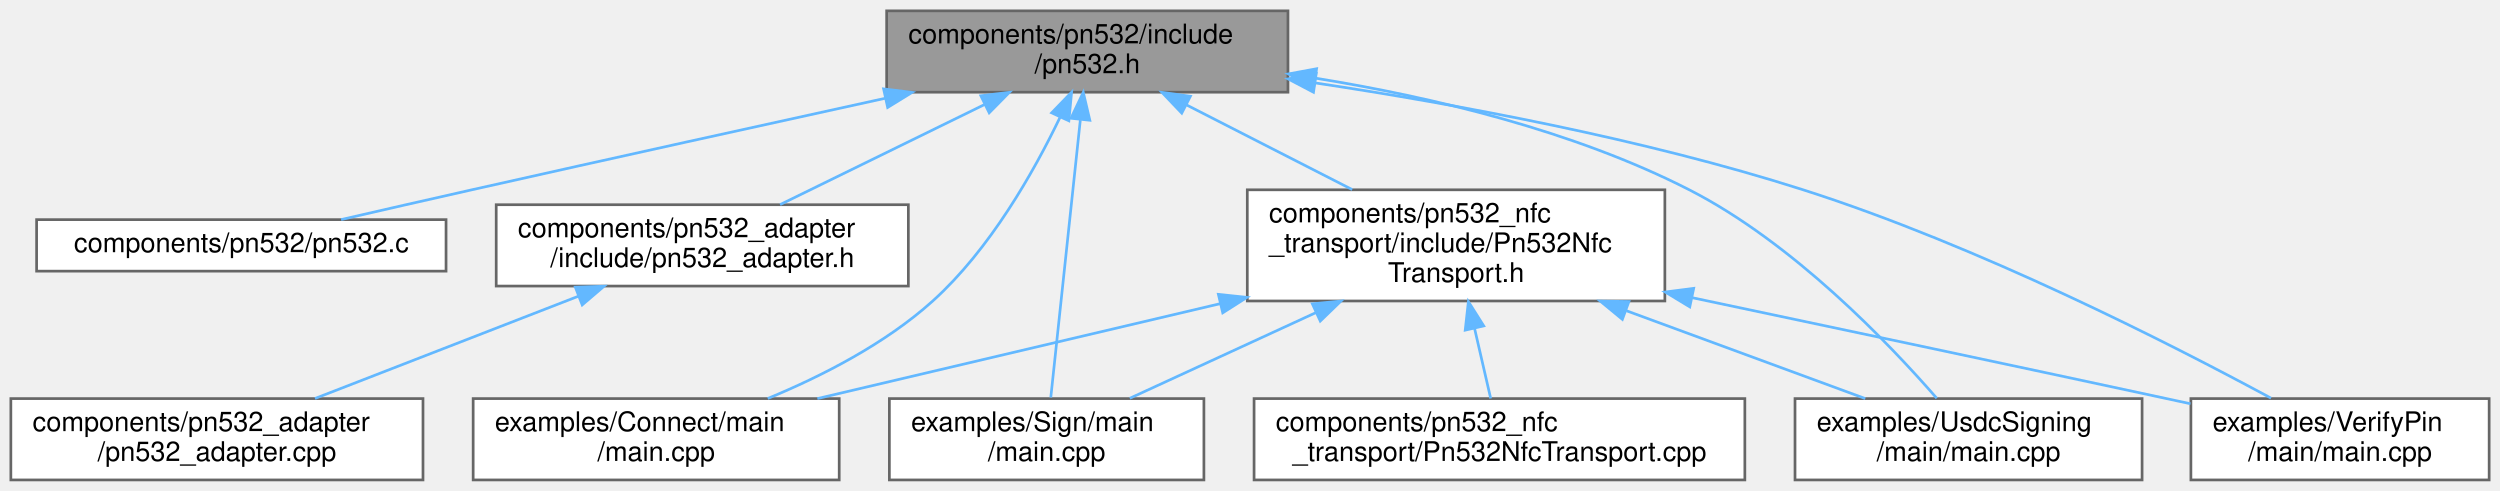
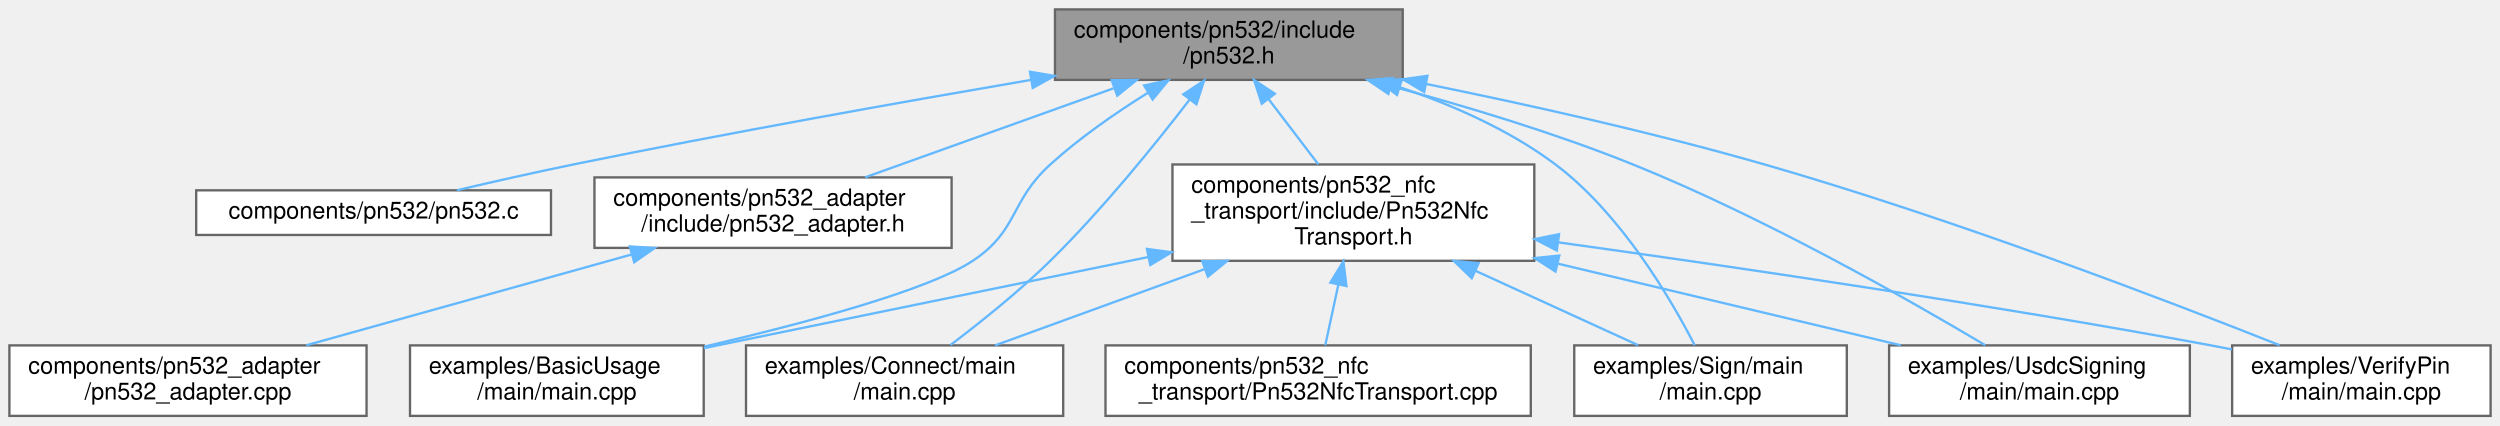
- <svg xmlns="http://www.w3.org/2000/svg" xmlns:xlink="http://www.w3.org/1999/xlink" width="922pt" height="181pt" viewBox="0.00 0.00 922.00 181.00">
+ <svg xmlns="http://www.w3.org/2000/svg" xmlns:xlink="http://www.w3.org/1999/xlink" width="1064pt" height="181pt" viewBox="0.00 0.00 1064.00 181.00">
  <g id="graph0" class="graph" transform="scale(1 1) rotate(0) translate(4 177)">
    <g id="Node000001" class="node">
      <g id="a_Node000001">
        <a xlink:title="Low-level PN532 NFC controller driver for ESP-IDF (SPI and I²C).">
-           <polygon fill="#999999" stroke="#666666" points="471,-173 323,-173 323,-143 471,-143 471,-173" />
-           <text text-anchor="start" x="331" y="-161" font-family="Helvetica,sans-Serif" font-size="10.00">components/pn532/include</text>
-           <text text-anchor="middle" x="397" y="-150" font-family="Helvetica,sans-Serif" font-size="10.00">/pn532.h</text>
+           <polygon fill="#999999" stroke="#666666" points="593,-173 445,-173 445,-143 593,-143 593,-173" />
+           <text text-anchor="start" x="453" y="-161" font-family="Helvetica,sans-Serif" font-size="10.00">components/pn532/include</text>
+           <text text-anchor="middle" x="519" y="-150" font-family="Helvetica,sans-Serif" font-size="10.00">/pn532.h</text>
        </a>
      </g>
    </g>
    <g id="Node000002" class="node">
      <g id="a_Node000002">
        <a xlink:href="pn532_8c.html" target="_top" xlink:title=" ">
-           <polygon fill="white" stroke="#666666" points="160.5,-96 9.5,-96 9.5,-77 160.5,-77 160.5,-96" />
-           <text text-anchor="middle" x="85" y="-84" font-family="Helvetica,sans-Serif" font-size="10.00">components/pn532/pn532.c</text>
+           <polygon fill="white" stroke="#666666" points="230.5,-96 79.5,-96 79.5,-77 230.5,-77 230.5,-96" />
+           <text text-anchor="middle" x="155" y="-84" font-family="Helvetica,sans-Serif" font-size="10.00">components/pn532/pn532.c</text>
        </a>
      </g>
    </g>
    <g id="edge1_Node000001_Node000002" class="edge">
      <g id="a_edge1_Node000001_Node000002">
        <a xlink:title=" ">
-           <path fill="none" stroke="#63b8ff" d="M322.56,-140.78C278.23,-131.07 220.88,-118.44 170,-107 154.19,-103.45 136.75,-99.46 121.8,-96.02" />
-           <polygon fill="#63b8ff" stroke="#63b8ff" points="321.87,-144.21 332.39,-142.93 323.37,-137.37 321.87,-144.21" />
+           <path fill="none" stroke="#63b8ff" d="M434.67,-142.98C379.22,-133.49 305.13,-120.3 240,-107 223.68,-103.67 205.69,-99.6 190.48,-96.04" />
+           <polygon fill="#63b8ff" stroke="#63b8ff" points="434.35,-146.47 444.8,-144.7 435.53,-139.57 434.35,-146.47" />
        </a>
      </g>
    </g>
    <g id="Node000003" class="node">
      <g id="a_Node000003">
        <a xlink:href="pn532__adapter_8h.html" target="_top" xlink:title="Self-contained CW_NfcTransport adapter that owns its pn532_t handle.">
-           <polygon fill="white" stroke="#666666" points="331,-101.5 179,-101.5 179,-71.5 331,-71.5 331,-101.5" />
-           <text text-anchor="start" x="187" y="-89.5" font-family="Helvetica,sans-Serif" font-size="10.00">components/pn532_adapter</text>
-           <text text-anchor="middle" x="255" y="-78.5" font-family="Helvetica,sans-Serif" font-size="10.00">/include/pn532_adapter.h</text>
+           <polygon fill="white" stroke="#666666" points="401,-101.5 249,-101.5 249,-71.5 401,-71.5 401,-101.5" />
+           <text text-anchor="start" x="257" y="-89.5" font-family="Helvetica,sans-Serif" font-size="10.00">components/pn532_adapter</text>
+           <text text-anchor="middle" x="325" y="-78.5" font-family="Helvetica,sans-Serif" font-size="10.00">/include/pn532_adapter.h</text>
        </a>
      </g>
    </g>
    <g id="edge2_Node000001_Node000003" class="edge">
      <g id="a_edge2_Node000001_Node000003">
        <a xlink:title=" ">
-           <path fill="none" stroke="#63b8ff" d="M359.2,-138.5C335.5,-126.9 305.43,-112.18 283.69,-101.54" />
-           <polygon fill="#63b8ff" stroke="#63b8ff" points="357.74,-141.68 368.26,-142.94 360.82,-135.4 357.74,-141.68" />
+           <path fill="none" stroke="#63b8ff" d="M469.91,-139.42C437.17,-127.68 394.69,-112.47 364.2,-101.54" />
+           <polygon fill="#63b8ff" stroke="#63b8ff" points="469.15,-142.86 479.74,-142.94 471.51,-136.27 469.15,-142.86" />
        </a>
      </g>
    </g>
    <g id="Node000005" class="node">
      <g id="a_Node000005">
        <a xlink:href="Pn532NfcTransport_8h.html" target="_top" xlink:title="CW_NfcTransport adapter wrapping the ESP-IDF PN532 NFC driver.">
-           <polygon fill="white" stroke="#666666" points="610,-107 456,-107 456,-66 610,-66 610,-107" />
-           <text text-anchor="start" x="464" y="-95" font-family="Helvetica,sans-Serif" font-size="10.00">components/pn532_nfc</text>
-           <text text-anchor="start" x="464" y="-84" font-family="Helvetica,sans-Serif" font-size="10.00">_transport/include/Pn532Nfc</text>
-           <text text-anchor="middle" x="533" y="-73" font-family="Helvetica,sans-Serif" font-size="10.00">Transport.h</text>
+           <polygon fill="white" stroke="#666666" points="649,-107 495,-107 495,-66 649,-66 649,-107" />
+           <text text-anchor="start" x="503" y="-95" font-family="Helvetica,sans-Serif" font-size="10.00">components/pn532_nfc</text>
+           <text text-anchor="start" x="503" y="-84" font-family="Helvetica,sans-Serif" font-size="10.00">_transport/include/Pn532Nfc</text>
+           <text text-anchor="middle" x="572" y="-73" font-family="Helvetica,sans-Serif" font-size="10.00">Transport.h</text>
        </a>
      </g>
    </g>
    <g id="edge4_Node000001_Node000005" class="edge">
      <g id="a_edge4_Node000001_Node000005">
        <a xlink:title=" ">
-           <path fill="none" stroke="#63b8ff" d="M433.44,-138.38C452.38,-128.7 475.5,-116.88 494.7,-107.07" />
-           <polygon fill="#63b8ff" stroke="#63b8ff" points="431.83,-135.27 424.52,-142.94 435.02,-141.5 431.83,-135.27" />
+           <path fill="none" stroke="#63b8ff" d="M535.88,-134.86C542.69,-125.94 550.48,-115.72 557.07,-107.07" />
+           <polygon fill="#63b8ff" stroke="#63b8ff" points="533.01,-132.86 529.73,-142.94 538.57,-137.11 533.01,-132.86" />
        </a>
      </g>
    </g>
    <g id="Node000007" class="node">
      <g id="a_Node000007">
-         <a xlink:href="Connect_2main_2main_8cpp.html" target="_top" xlink:title=" ">
-           <polygon fill="white" stroke="#666666" points="305.5,-30 170.5,-30 170.5,0 305.5,0 305.5,-30" />
-           <text text-anchor="start" x="178.5" y="-18" font-family="Helvetica,sans-Serif" font-size="10.00">examples/Connect/main</text>
-           <text text-anchor="middle" x="238" y="-7" font-family="Helvetica,sans-Serif" font-size="10.00">/main.cpp</text>
-         </a>
-       </g>
-     </g>
-     <g id="edge10_Node000001_Node000007" class="edge">
-       <g id="a_edge10_Node000001_Node000007">
-         <a xlink:title=" ">
-           <path fill="none" stroke="#63b8ff" d="M386.9,-133.65C377.26,-113.6 361.09,-85 340,-66 322.49,-50.22 299.11,-38.28 279.14,-30.03" />
-           <polygon fill="#63b8ff" stroke="#63b8ff" points="383.84,-135.38 391.21,-142.99 390.2,-132.45 383.84,-135.38" />
+         <a xlink:href="BasicUsage_2main_2main_8cpp.html" target="_top" xlink:title=" ">
+           <polygon fill="white" stroke="#666666" points="295.5,-30 170.5,-30 170.5,0 295.5,0 295.5,-30" />
+           <text text-anchor="start" x="178.5" y="-18" font-family="Helvetica,sans-Serif" font-size="10.00">examples/BasicUsage</text>
+           <text text-anchor="middle" x="233" y="-7" font-family="Helvetica,sans-Serif" font-size="10.00">/main/main.cpp</text>
+         </a>
+       </g>
+     </g>
+     <g id="edge11_Node000001_Node000007" class="edge">
+       <g id="a_edge11_Node000001_Node000007">
+         <a xlink:title=" ">
+           <path fill="none" stroke="#63b8ff" d="M484.62,-137.56C470.97,-129.05 455.56,-118.41 443,-107 425.69,-91.27 429.51,-78.9 410,-66 391.09,-53.5 338.7,-39.48 295.79,-29.48" />
+           <polygon fill="#63b8ff" stroke="#63b8ff" points="482.93,-140.63 493.29,-142.83 486.56,-134.65 482.93,-140.63" />
        </a>
      </g>
    </g>
    <g id="Node000008" class="node">
      <g id="a_Node000008">
-         <a xlink:href="Sign_2main_2main_8cpp.html" target="_top" xlink:title=" ">
-           <polygon fill="white" stroke="#666666" points="440,-30 324,-30 324,0 440,0 440,-30" />
-           <text text-anchor="start" x="332" y="-18" font-family="Helvetica,sans-Serif" font-size="10.00">examples/Sign/main</text>
-           <text text-anchor="middle" x="382" y="-7" font-family="Helvetica,sans-Serif" font-size="10.00">/main.cpp</text>
-         </a>
-       </g>
-     </g>
-     <g id="edge11_Node000001_Node000008" class="edge">
-       <g id="a_edge11_Node000001_Node000008">
-         <a xlink:title=" ">
-           <path fill="none" stroke="#63b8ff" d="M394.42,-132.7C391.28,-103.22 386.09,-54.49 383.53,-30.4" />
-           <polygon fill="#63b8ff" stroke="#63b8ff" points="390.97,-133.39 395.51,-142.96 397.93,-132.65 390.97,-133.39" />
+         <a xlink:href="Connect_2main_2main_8cpp.html" target="_top" xlink:title=" ">
+           <polygon fill="white" stroke="#666666" points="448.5,-30 313.5,-30 313.5,0 448.5,0 448.5,-30" />
+           <text text-anchor="start" x="321.5" y="-18" font-family="Helvetica,sans-Serif" font-size="10.00">examples/Connect/main</text>
+           <text text-anchor="middle" x="381" y="-7" font-family="Helvetica,sans-Serif" font-size="10.00">/main.cpp</text>
+         </a>
+       </g>
+     </g>
+     <g id="edge12_Node000001_Node000008" class="edge">
+       <g id="a_edge12_Node000001_Node000008">
+         <a xlink:title=" ">
+           <path fill="none" stroke="#63b8ff" d="M502.29,-134.59C487.59,-115.49 465.15,-87.77 443,-66 429.69,-52.91 413.17,-39.72 400.54,-30.18" />
+           <polygon fill="#63b8ff" stroke="#63b8ff" points="499.62,-136.86 508.46,-142.7 505.19,-132.62 499.62,-136.86" />
        </a>
      </g>
    </g>
    <g id="Node000009" class="node">
      <g id="a_Node000009">
-         <a xlink:href="UsdcSigning_2main_2main_8cpp.html" target="_top" xlink:title=" ">
-           <polygon fill="white" stroke="#666666" points="786,-30 658,-30 658,0 786,0 786,-30" />
-           <text text-anchor="start" x="666" y="-18" font-family="Helvetica,sans-Serif" font-size="10.00">examples/UsdcSigning</text>
-           <text text-anchor="middle" x="722" y="-7" font-family="Helvetica,sans-Serif" font-size="10.00">/main/main.cpp</text>
-         </a>
-       </g>
-     </g>
-     <g id="edge12_Node000001_Node000009" class="edge">
-       <g id="a_edge12_Node000001_Node000009">
-         <a xlink:title=" ">
-           <path fill="none" stroke="#63b8ff" d="M481.29,-148.15C524.27,-141.18 576.34,-128.81 619,-107 657.24,-87.45 692.63,-50.4 710.27,-30.13" />
-           <polygon fill="#63b8ff" stroke="#63b8ff" points="480.48,-144.74 471.14,-149.73 481.56,-151.65 480.48,-144.74" />
+         <a xlink:href="Sign_2main_2main_8cpp.html" target="_top" xlink:title=" ">
+           <polygon fill="white" stroke="#666666" points="782,-30 666,-30 666,0 782,0 782,-30" />
+           <text text-anchor="start" x="674" y="-18" font-family="Helvetica,sans-Serif" font-size="10.00">examples/Sign/main</text>
+           <text text-anchor="middle" x="724" y="-7" font-family="Helvetica,sans-Serif" font-size="10.00">/main.cpp</text>
+         </a>
+       </g>
+     </g>
+     <g id="edge13_Node000001_Node000009" class="edge">
+       <g id="a_edge13_Node000001_Node000009">
+         <a xlink:title=" ">
+           <path fill="none" stroke="#63b8ff" d="M591.71,-139.9C614.39,-132.28 638.53,-121.62 658,-107 685.93,-86.02 707.07,-49.89 717.26,-30.05" />
+           <polygon fill="#63b8ff" stroke="#63b8ff" points="590.56,-136.59 582.1,-142.98 592.69,-143.26 590.56,-136.59" />
        </a>
      </g>
    </g>
    <g id="Node000010" class="node">
      <g id="a_Node000010">
+         <a xlink:href="UsdcSigning_2main_2main_8cpp.html" target="_top" xlink:title=" ">
+           <polygon fill="white" stroke="#666666" points="928,-30 800,-30 800,0 928,0 928,-30" />
+           <text text-anchor="start" x="808" y="-18" font-family="Helvetica,sans-Serif" font-size="10.00">examples/UsdcSigning</text>
+           <text text-anchor="middle" x="864" y="-7" font-family="Helvetica,sans-Serif" font-size="10.00">/main/main.cpp</text>
+         </a>
+       </g>
+     </g>
+     <g id="edge14_Node000001_Node000010" class="edge">
+       <g id="a_edge14_Node000001_Node000010">
+         <a xlink:title=" ">
+           <path fill="none" stroke="#63b8ff" d="M587.8,-140.41C619.7,-131.85 657.81,-120.39 691,-107 746.86,-84.46 808.43,-49.43 840.93,-30.06" />
+           <polygon fill="#63b8ff" stroke="#63b8ff" points="586.88,-137.03 578.11,-142.97 588.67,-143.79 586.88,-137.03" />
+         </a>
+       </g>
+     </g>
+     <g id="Node000011" class="node">
+       <g id="a_Node000011">
        <a xlink:href="VerifyPin_2main_2main_8cpp.html" target="_top" xlink:title=" ">
-           <polygon fill="white" stroke="#666666" points="914,-30 804,-30 804,0 914,0 914,-30" />
-           <text text-anchor="start" x="812" y="-18" font-family="Helvetica,sans-Serif" font-size="10.00">examples/VerifyPin</text>
-           <text text-anchor="middle" x="859" y="-7" font-family="Helvetica,sans-Serif" font-size="10.00">/main/main.cpp</text>
-         </a>
-       </g>
-     </g>
-     <g id="edge13_Node000001_Node000010" class="edge">
-       <g id="a_edge13_Node000001_Node000010">
-         <a xlink:title=" ">
-           <path fill="none" stroke="#63b8ff" d="M480.98,-146.43C533.5,-138.52 602.13,-125.79 661,-107 725.51,-86.41 796.61,-50.12 833.55,-30.16" />
-           <polygon fill="#63b8ff" stroke="#63b8ff" points="480.41,-142.98 471.03,-147.9 481.43,-149.9 480.41,-142.98" />
+           <polygon fill="white" stroke="#666666" points="1056,-30 946,-30 946,0 1056,0 1056,-30" />
+           <text text-anchor="start" x="954" y="-18" font-family="Helvetica,sans-Serif" font-size="10.00">examples/VerifyPin</text>
+           <text text-anchor="middle" x="1001" y="-7" font-family="Helvetica,sans-Serif" font-size="10.00">/main/main.cpp</text>
+         </a>
+       </g>
+     </g>
+     <g id="edge15_Node000001_Node000011" class="edge">
+       <g id="a_edge15_Node000001_Node000011">
+         <a xlink:title=" ">
+           <path fill="none" stroke="#63b8ff" d="M602.95,-141.27C646.3,-132.47 699.85,-120.56 747,-107 826.68,-84.09 917.6,-49.36 966.13,-30.1" />
+           <polygon fill="#63b8ff" stroke="#63b8ff" points="602.13,-137.86 593.02,-143.27 603.51,-144.73 602.13,-137.86" />
        </a>
      </g>
    </g>
    <g id="Node000004" class="node">
      <g id="a_Node000004">
        <a xlink:href="pn532__adapter_8cpp.html" target="_top" xlink:title="Implementation of PN532Adapter — self-contained PN532 NFC transport.">
          <polygon fill="white" stroke="#666666" points="152,-30 0,-30 0,0 152,0 152,-30" />
          <text text-anchor="start" x="8" y="-18" font-family="Helvetica,sans-Serif" font-size="10.00">components/pn532_adapter</text>
          <text text-anchor="middle" x="76" y="-7" font-family="Helvetica,sans-Serif" font-size="10.00">/pn532_adapter.cpp</text>
        </a>
      </g>
    </g>
    <g id="edge3_Node000003_Node000004" class="edge">
      <g id="a_edge3_Node000003_Node000004">
        <a xlink:title=" ">
-           <path fill="none" stroke="#63b8ff" d="M209.32,-67.76C179.16,-56.05 140.18,-40.92 112.17,-30.04" />
-           <polygon fill="#63b8ff" stroke="#63b8ff" points="208.19,-71.08 218.78,-71.44 210.72,-64.55 208.19,-71.08" />
+           <path fill="none" stroke="#63b8ff" d="M264.97,-68.74C222.56,-56.91 166.37,-41.22 126.31,-30.04" />
+           <polygon fill="#63b8ff" stroke="#63b8ff" points="264.04,-72.12 274.61,-71.44 265.92,-65.38 264.04,-72.12" />
        </a>
      </g>
    </g>
    <g id="Node000006" class="node">
      <g id="a_Node000006">
        <a xlink:href="Pn532NfcTransport_8cpp.html" target="_top" xlink:title="Implementation of Pn532NfcTransport — ESP-IDF PN532 NFC transport.">
-           <polygon fill="white" stroke="#666666" points="639.5,-30 458.5,-30 458.5,0 639.5,0 639.5,-30" />
-           <text text-anchor="start" x="466.5" y="-18" font-family="Helvetica,sans-Serif" font-size="10.00">components/pn532_nfc</text>
-           <text text-anchor="middle" x="549" y="-7" font-family="Helvetica,sans-Serif" font-size="10.00">_transport/Pn532NfcTransport.cpp</text>
+           <polygon fill="white" stroke="#666666" points="647.5,-30 466.5,-30 466.5,0 647.5,0 647.5,-30" />
+           <text text-anchor="start" x="474.5" y="-18" font-family="Helvetica,sans-Serif" font-size="10.00">components/pn532_nfc</text>
+           <text text-anchor="middle" x="557" y="-7" font-family="Helvetica,sans-Serif" font-size="10.00">_transport/Pn532NfcTransport.cpp</text>
        </a>
      </g>
    </g>
    <g id="edge5_Node000005_Node000006" class="edge">
      <g id="a_edge5_Node000005_Node000006">
        <a xlink:title=" ">
-           <path fill="none" stroke="#63b8ff" d="M539.8,-55.95C541.87,-46.96 544.05,-37.5 545.77,-30.04" />
-           <polygon fill="#63b8ff" stroke="#63b8ff" points="536.37,-55.24 537.54,-65.77 543.2,-56.81 536.37,-55.24" />
+           <path fill="none" stroke="#63b8ff" d="M565.62,-55.95C563.68,-46.96 561.64,-37.5 560.03,-30.04" />
+           <polygon fill="#63b8ff" stroke="#63b8ff" points="562.21,-56.73 567.74,-65.77 569.05,-55.26 562.21,-56.73" />
        </a>
      </g>
    </g>
    <g id="edge6_Node000005_Node000007" class="edge">
      <g id="a_edge6_Node000005_Node000007">
        <a xlink:title=" ">
-           <path fill="none" stroke="#63b8ff" d="M446.14,-65.04C398.28,-53.76 340.11,-40.06 297.44,-30" />
-           <polygon fill="#63b8ff" stroke="#63b8ff" points="445.34,-68.44 455.88,-67.33 446.95,-61.63 445.34,-68.44" />
+           <path fill="none" stroke="#63b8ff" d="M484.57,-67.58C425.41,-55.45 348.66,-39.71 295.57,-28.83" />
+           <polygon fill="#63b8ff" stroke="#63b8ff" points="484.15,-71.06 494.65,-69.64 485.56,-64.21 484.15,-71.06" />
        </a>
      </g>
    </g>
    <g id="edge7_Node000005_Node000008" class="edge">
      <g id="a_edge7_Node000005_Node000008">
        <a xlink:title=" ">
-           <path fill="none" stroke="#63b8ff" d="M481.3,-61.71C458.45,-51.19 432.36,-39.18 412.66,-30.11" />
-           <polygon fill="#63b8ff" stroke="#63b8ff" points="479.99,-64.95 490.54,-65.96 482.92,-58.59 479.99,-64.95" />
+           <path fill="none" stroke="#63b8ff" d="M508.88,-62.53C479.33,-51.78 445.09,-39.32 419.49,-30" />
+           <polygon fill="#63b8ff" stroke="#63b8ff" points="507.69,-65.82 518.29,-65.96 510.09,-59.25 507.69,-65.82" />
        </a>
      </g>
    </g>
    <g id="edge8_Node000005_Node000009" class="edge">
      <g id="a_edge8_Node000005_Node000009">
        <a xlink:title=" ">
-           <path fill="none" stroke="#63b8ff" d="M595.84,-62.39C624.99,-51.67 658.69,-39.28 683.92,-30" />
-           <polygon fill="#63b8ff" stroke="#63b8ff" points="594.33,-59.22 586.15,-65.96 596.74,-65.79 594.33,-59.22" />
+           <path fill="none" stroke="#63b8ff" d="M624.04,-61.71C647.04,-51.19 673.3,-39.18 693.13,-30.11" />
+           <polygon fill="#63b8ff" stroke="#63b8ff" points="622.38,-58.61 614.74,-65.96 625.29,-64.98 622.38,-58.61" />
        </a>
      </g>
    </g>
    <g id="edge9_Node000005_Node000010" class="edge">
      <g id="a_edge9_Node000005_Node000010">
        <a xlink:title=" ">
-           <path fill="none" stroke="#63b8ff" d="M620.12,-67.2C671.11,-56.44 736.73,-42.55 795,-30 797.89,-29.38 800.85,-28.74 803.85,-28.09" />
-           <polygon fill="#63b8ff" stroke="#63b8ff" points="619.19,-63.82 610.13,-69.3 620.63,-70.66 619.19,-63.82" />
+           <path fill="none" stroke="#63b8ff" d="M659,-64.79C706.11,-53.58 763.09,-40.02 805,-30.04" />
+           <polygon fill="#63b8ff" stroke="#63b8ff" points="658.02,-61.43 649.1,-67.15 659.64,-68.24 658.02,-61.43" />
+         </a>
+       </g>
+     </g>
+     <g id="edge10_Node000005_Node000011" class="edge">
+       <g id="a_edge10_Node000005_Node000011">
+         <a xlink:title=" ">
+           <path fill="none" stroke="#63b8ff" d="M659.37,-73.83C733.48,-63.54 842.5,-47.5 937,-30 939.91,-29.46 942.89,-28.89 945.89,-28.29" />
+           <polygon fill="#63b8ff" stroke="#63b8ff" points="658.57,-70.4 649.15,-75.24 659.53,-77.34 658.57,-70.4" />
        </a>
      </g>
    </g>
  </g>
</svg>
